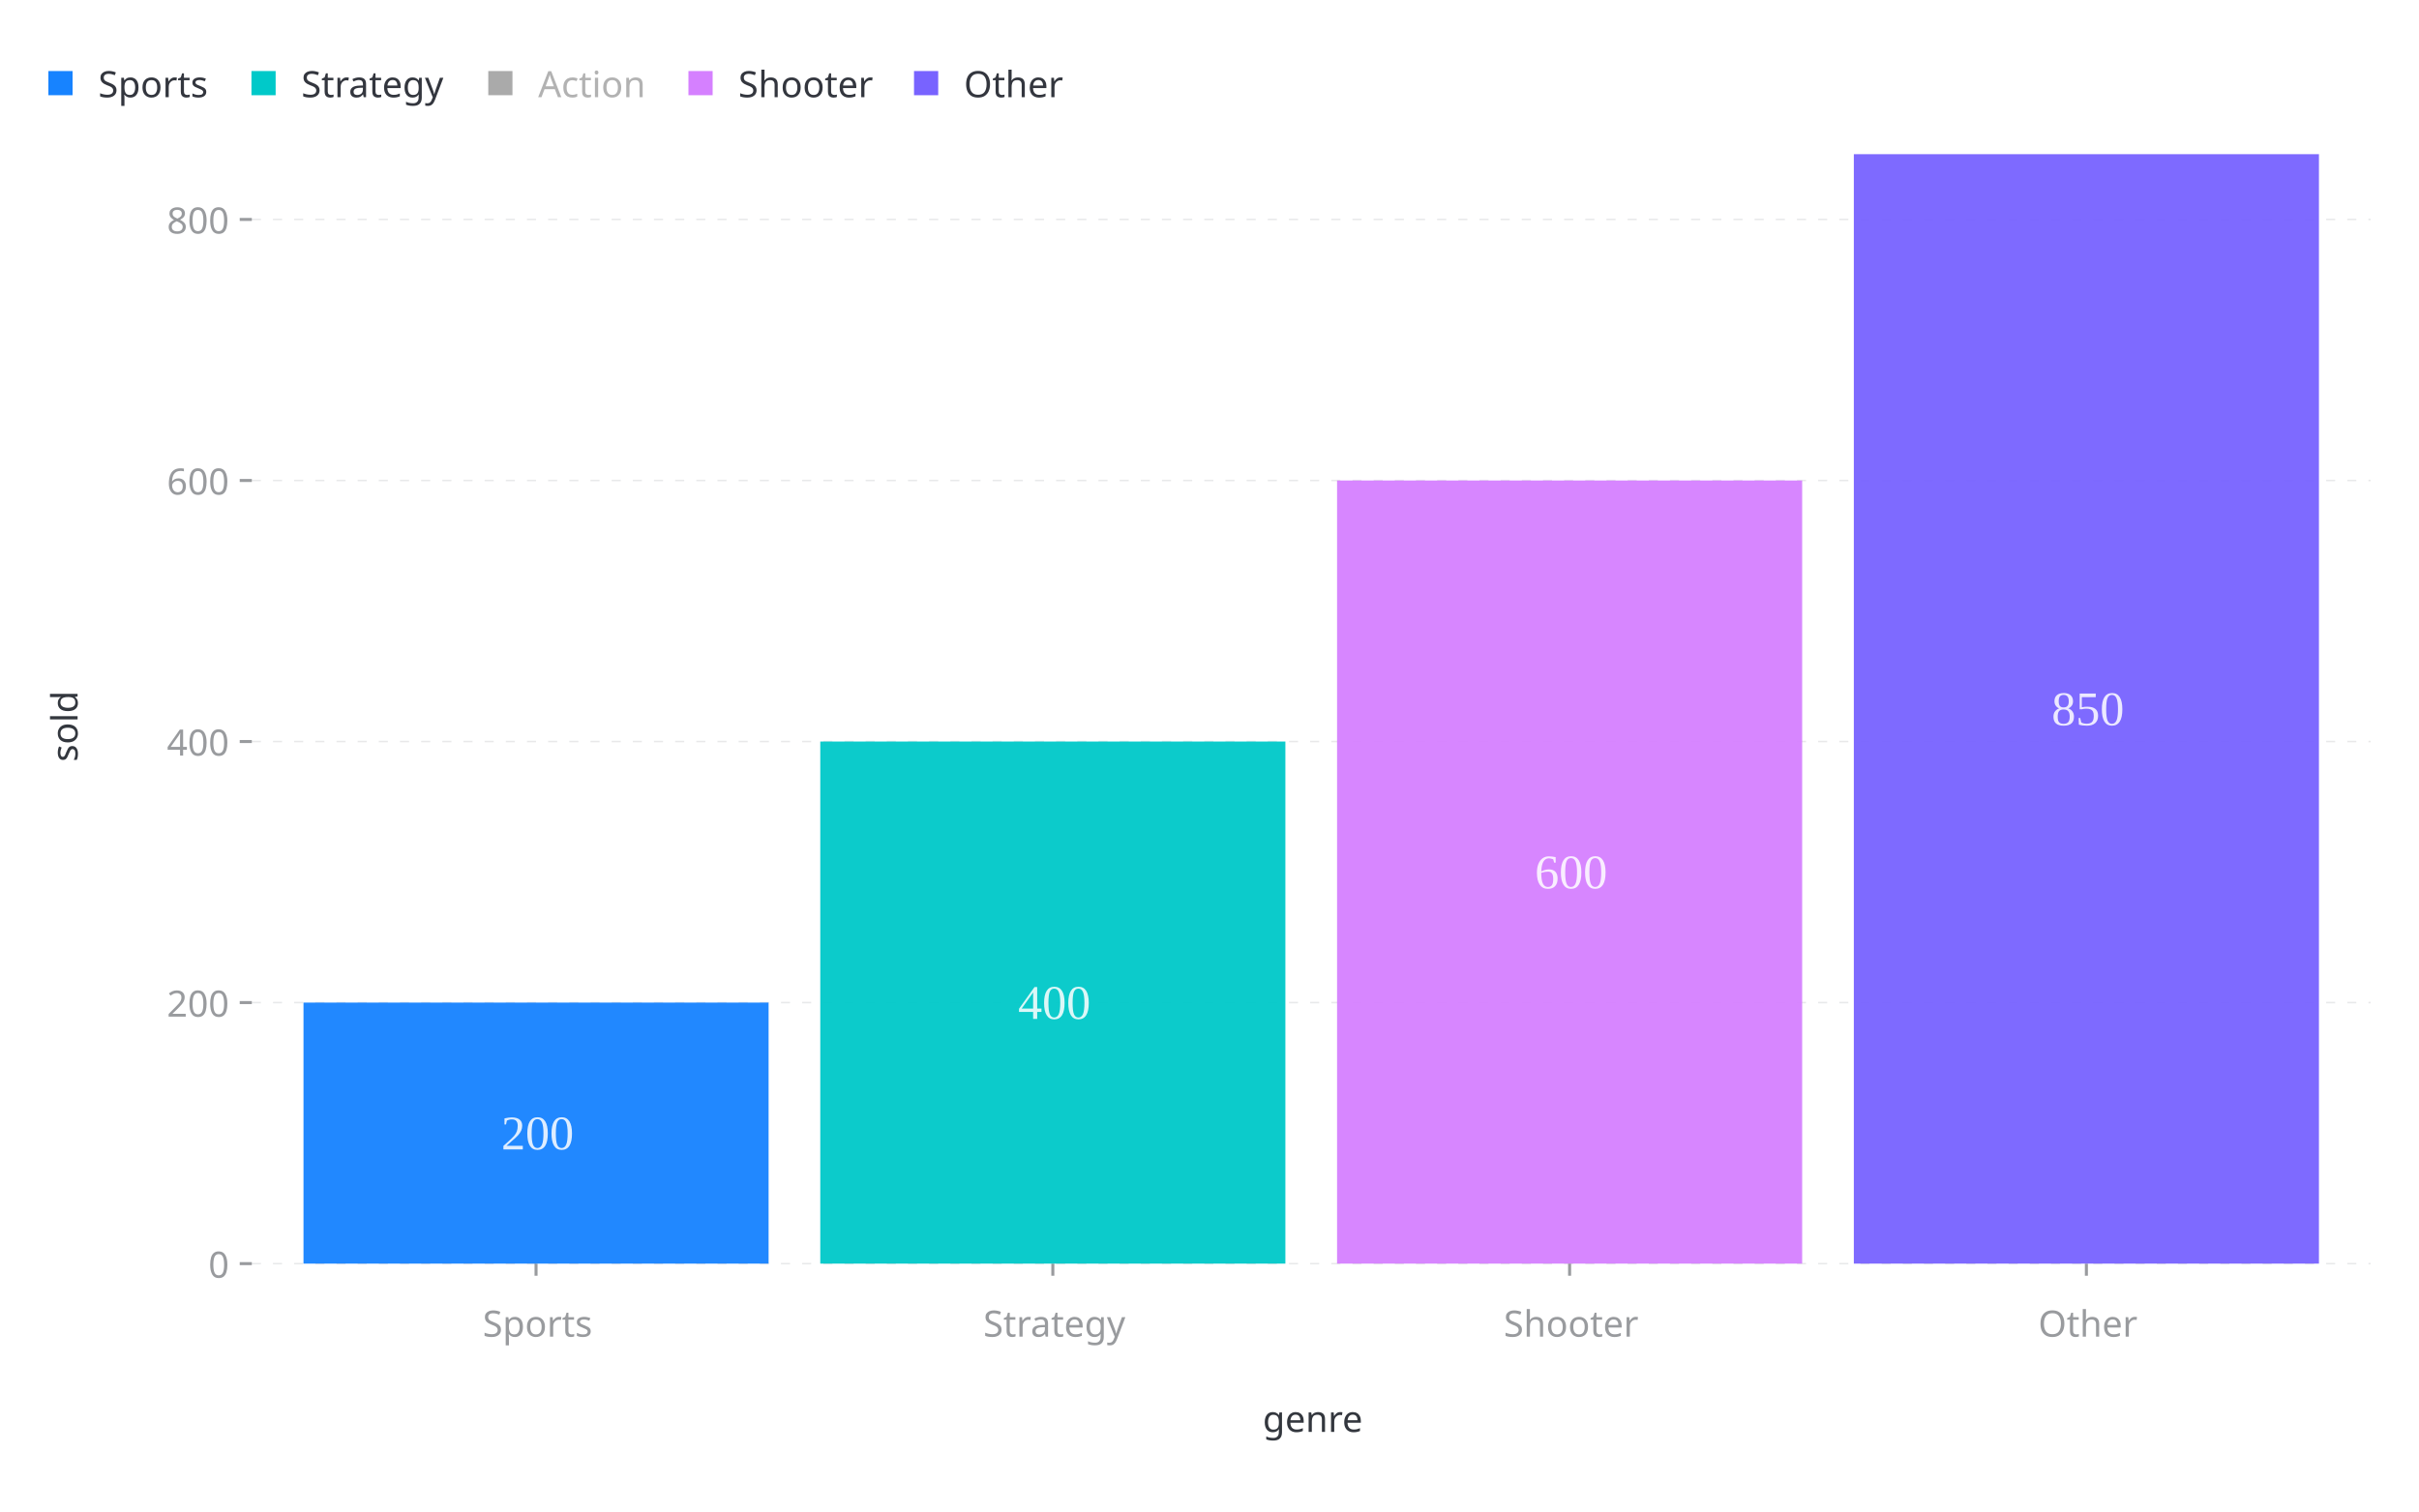
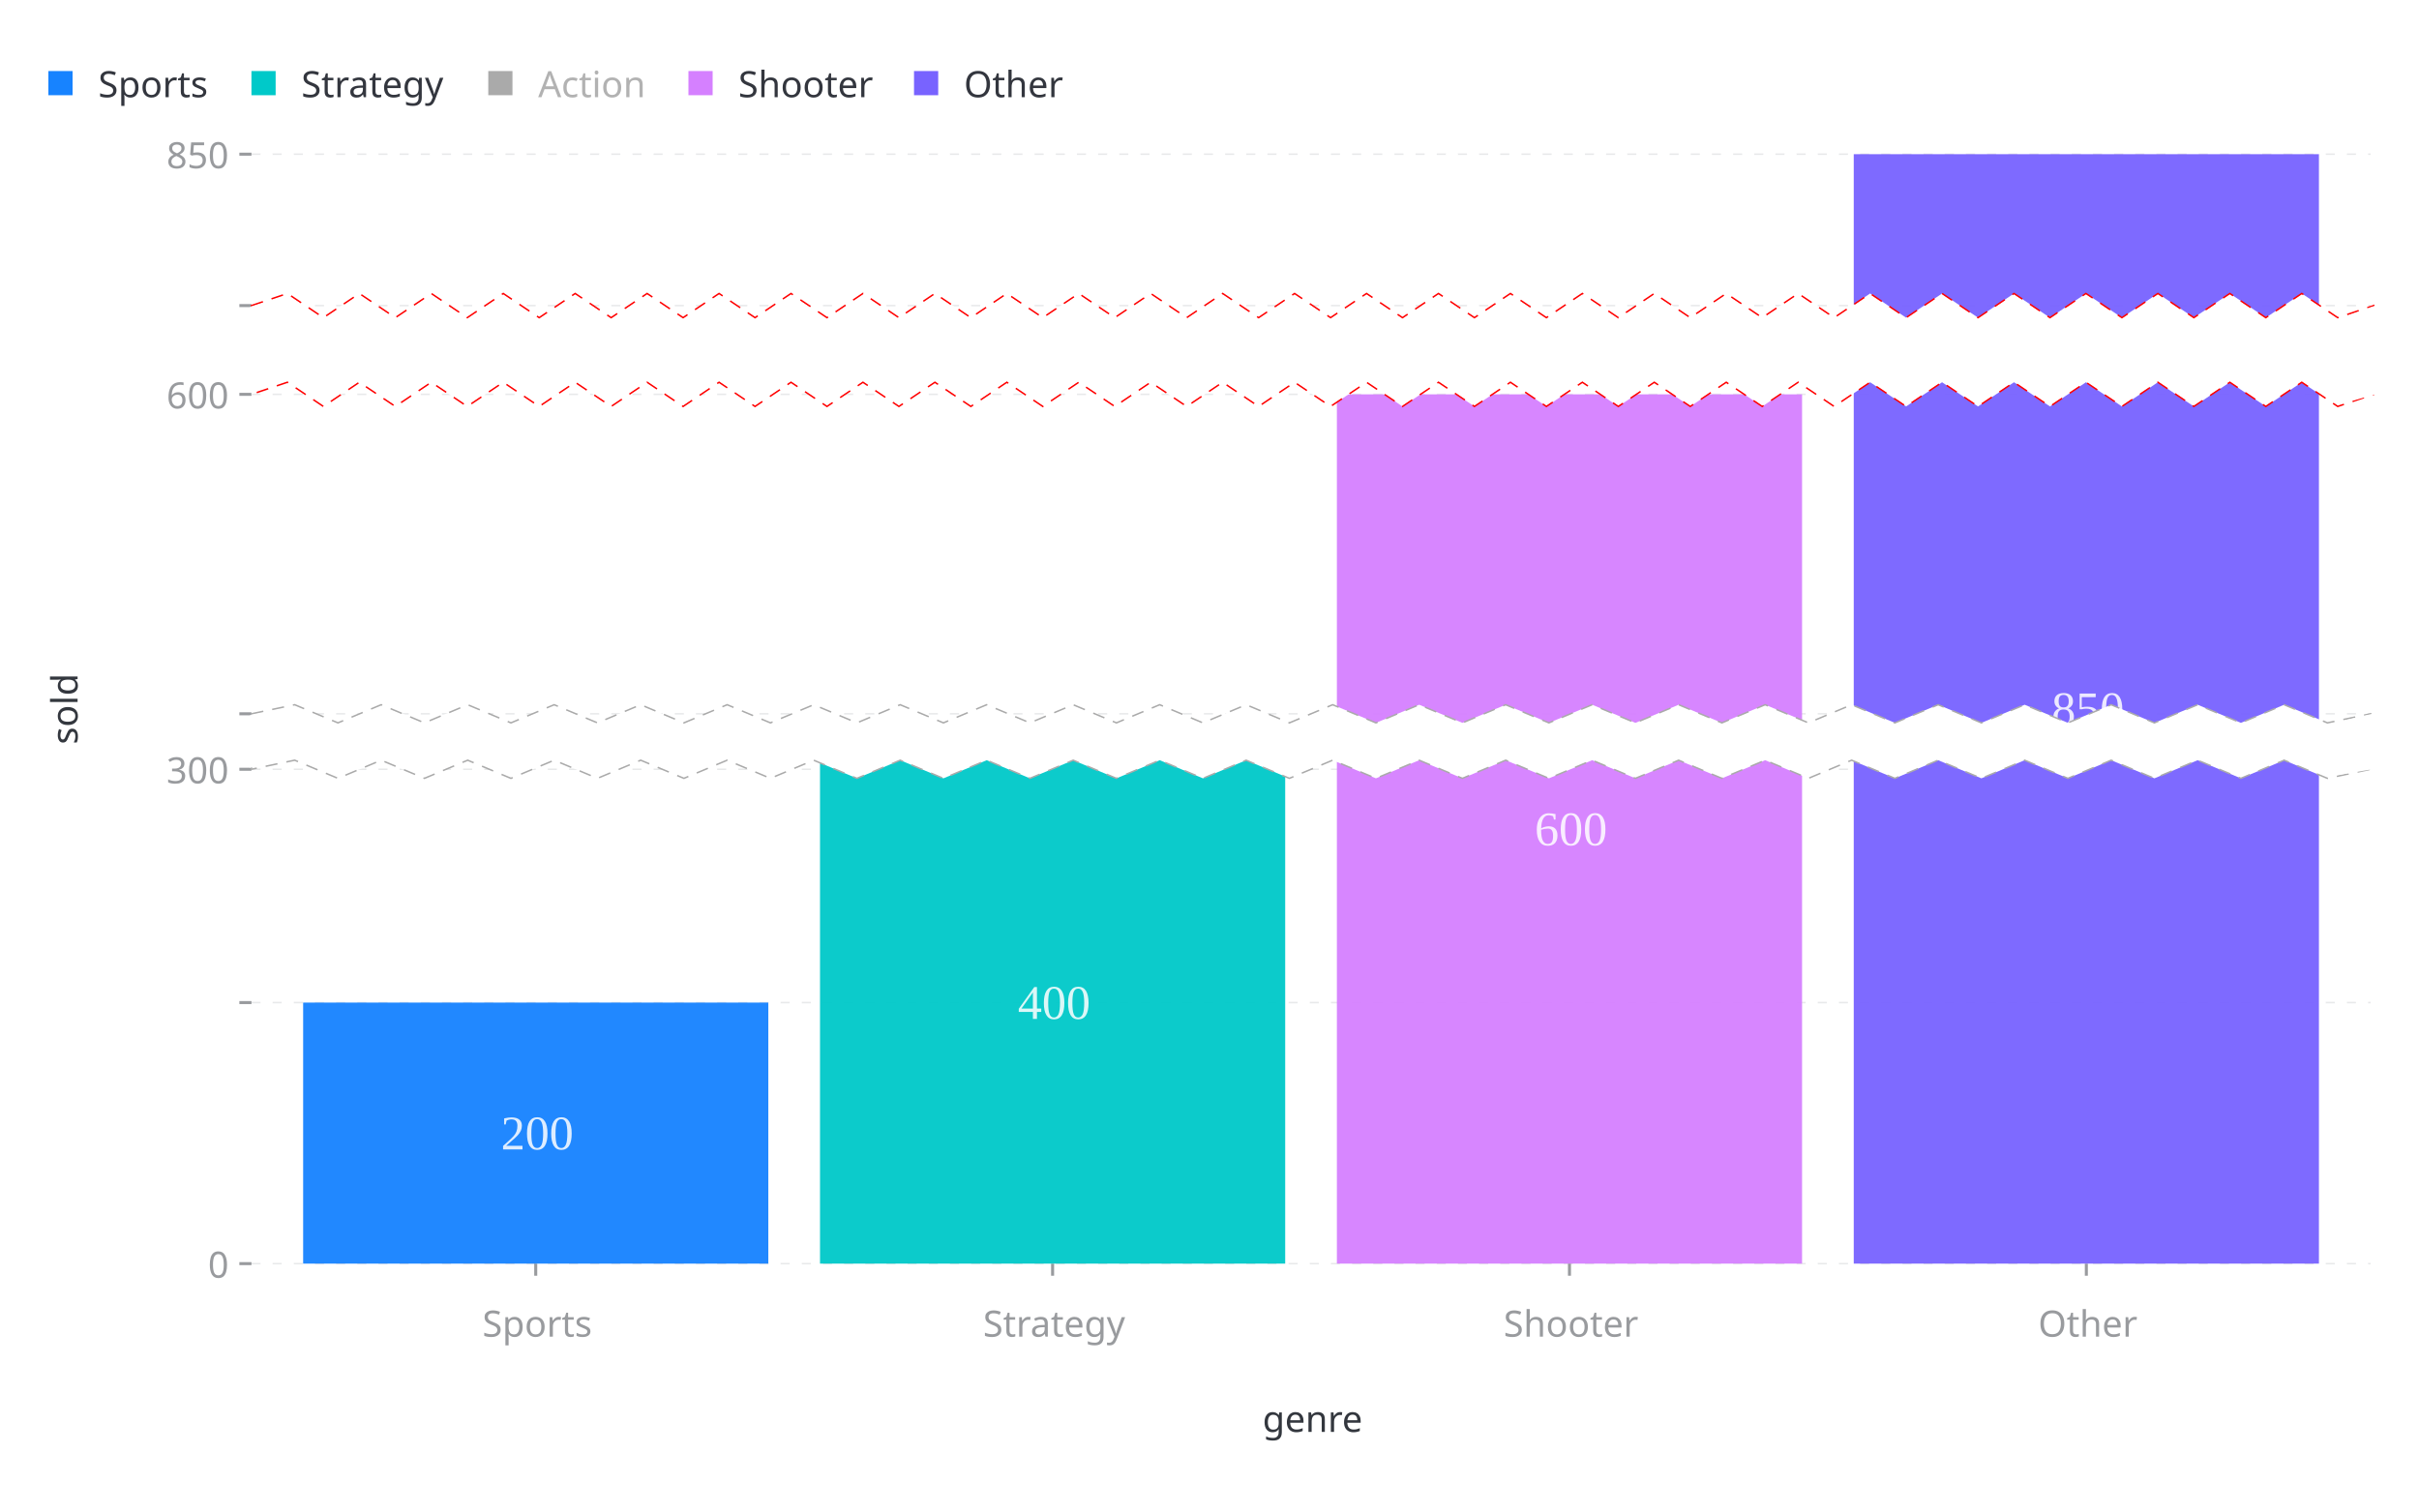
<svg xmlns="http://www.w3.org/2000/svg" width="800" height="500" color-interpolation-filters="sRGB" style="background: transparent;">
  <defs>
    <clipPath id="b" transform="matrix(1 0 0 1 -16 -16)">
      <use href="#a" transform="matrix(1 0 0 1 16 16)" />
    </clipPath>
  </defs>
  <g>
    <g fill="none">
      <g fill="none" class="view">
        <g>
          <path width="800" height="500" x="0" y="0" fill="rgba(0,0,0,0)" d="m0 0 800 0 0 500-800 0z" class="area" />
        </g>
        <g>
          <path width="768" height="468" x="16" y="16" fill="rgba(0,0,0,0)" d="m16 16 768 0 0 468-768 0z" class="area" />
        </g>
        <g>
-           <path width="700.72" height="367" x="83.28" y="51" fill="rgba(0,0,0,0)" d="m83.28 51 700.72 0 0 367-700.72 0z" class="area" />
+           <path width="700.84" height="367" x="83.16" y="51" fill="rgba(0,0,0,0)" d="m83.16 51 700.84 0 0 367-700.84 0z" class="area" />
        </g>
        <g>
-           <path width="700.72" height="367" x="83.28" y="51" fill="rgba(0,0,0,0)" d="m83.28 51 700.72 0 0 367-700.72 0z" class="area" />
+           <path width="700.84" height="367" x="83.16" y="51" fill="rgba(0,0,0,0)" d="m83.16 51 700.84 0 0 367-700.84 0z" class="area" />
        </g>
        <g fill="none" class="component">
          <g fill="none" transform="matrix(1 0 0 1 16 16)">
            <g fill="none" class="legend-category">
              <g fill="none" class="legend-title-group">
                <g fill="none" class="legend-title" />
              </g>
              <g fill="none" class="legend-items-group">
                <g fill="none" class="legend-items">
                  <g fill="none" class="items-navigator">
                    <g fill="none" class="navigator-content-group" clip-path="url(#b)">
                      <g fill="none" class="navigator-play-window">
                        <g fill="none" class="items-item-page">
                          <g fill="none" class="items-item">
                            <g fill="none" class="legend-category-item-background-group">
                              <g>
                                <path width="55.16" height="23" fill="rgba(0,0,0,0)" d="m0 0 55.16 0 0 23-55.16 0z" class="legend-category-item-background" visibility="visible" />
                              </g>
                            </g>
                            <g fill="none" class="legend-category-item-marker-group" transform="matrix(.5 0 0 .5 4 11.5)">
                              <g>
                                <path fill="rgba(23,131,255,1)" stroke-width="0" d="m-8-8 16 0 0 16-16 0Z" class="legend-category-item-marker" visibility="visible" />
                              </g>
                            </g>
                            <g fill="none" class="legend-category-item-label-group" transform="matrix(1 0 0 1 16 11.5)">
                              <g>
                                <text fill="rgba(29,33,41,1)" fill-opacity=".9" stroke-width="1" class="legend-category-item-label" dominant-baseline="central" dx=".5" dy="0" font-family="sans-serif" font-size="12" font-style="normal" font-variant="normal" font-weight="normal" paint-order="stroke" style="transform:translate(0px, 0px);" text-anchor="left" visibility="visible">Sports</text>
                              </g>
                            </g>
                            <g fill="none" class="legend-category-item-value-group" />
                          </g>
                          <g fill="none" class="items-item" transform="matrix(1 0 0 1 67.16 0)">
                            <g fill="none" class="legend-category-item-background-group">
                              <g>
                                <path width="66.32" height="23" fill="rgba(0,0,0,0)" d="m0 0 66.32 0 0 23-66.32 0z" class="legend-category-item-background" visibility="visible" />
                              </g>
                            </g>
                            <g fill="none" class="legend-category-item-marker-group" transform="matrix(.5 0 0 .5 4 11.5)">
                              <g>
                                <path fill="rgba(0,201,201,1)" stroke-width="0" d="m-8-8 16 0 0 16-16 0Z" class="legend-category-item-marker" visibility="visible" />
                              </g>
                            </g>
                            <g fill="none" class="legend-category-item-label-group" transform="matrix(1 0 0 1 16 11.5)">
                              <g>
                                <text fill="rgba(29,33,41,1)" fill-opacity=".9" stroke-width="1" class="legend-category-item-label" dominant-baseline="central" dx=".5" dy="0" font-family="sans-serif" font-size="12" font-style="normal" font-variant="normal" font-weight="normal" paint-order="stroke" style="transform:translate(0px, 0px);" text-anchor="left" visibility="visible">Strategy</text>
                              </g>
                            </g>
                            <g fill="none" class="legend-category-item-value-group" />
                          </g>
                          <g fill="none" class="items-item" transform="matrix(1 0 0 1 145.48 0)">
                            <g fill="none" class="legend-category-item-background-group">
                              <g>
                                <path width="54.2" height="23" fill="rgba(0,0,0,0)" d="m0 0 54.2 0 0 23-54.2 0z" class="legend-category-item-background" visibility="visible" />
                              </g>
                            </g>
                            <g fill="none" class="legend-category-item-marker-group" transform="matrix(.5 0 0 .5 4 11.5)">
                              <g>
                                <path fill="rgba(170,170,170,1)" stroke="rgba(170,170,170,1)" stroke-width="0" d="m-8-8 16 0 0 16-16 0Z" class="legend-category-item-marker" visibility="visible" />
                              </g>
                            </g>
                            <g fill="none" class="legend-category-item-label-group" transform="matrix(1 0 0 1 16 11.5)">
                              <g>
                                <text fill="rgba(170,170,170,1)" fill-opacity=".9" stroke-width="1" class="legend-category-item-label" dominant-baseline="central" dx=".5" dy="0" font-family="sans-serif" font-size="12" font-style="normal" font-variant="normal" font-weight="normal" paint-order="stroke" style="transform:translate(0px, 0px);" text-anchor="left" visibility="visible">Action</text>
                              </g>
                            </g>
                            <g fill="none" class="legend-category-item-value-group" />
                          </g>
                          <g fill="none" class="items-item" transform="matrix(1 0 0 1 211.68 0)">
                            <g fill="none" class="legend-category-item-background-group">
                              <g>
                                <path width="62.6" height="23" fill="rgba(0,0,0,0)" d="m0 0 62.6 0 0 23-62.6 0z" class="legend-category-item-background" visibility="visible" />
                              </g>
                            </g>
                            <g fill="none" class="legend-category-item-marker-group" transform="matrix(.5 0 0 .5 4 11.5)">
                              <g>
                                <path fill="rgba(213,128,255,1)" stroke-width="0" d="m-8-8 16 0 0 16-16 0Z" class="legend-category-item-marker" visibility="visible" />
                              </g>
                            </g>
                            <g fill="none" class="legend-category-item-label-group" transform="matrix(1 0 0 1 16 11.5)">
                              <g>
                                <text fill="rgba(29,33,41,1)" fill-opacity=".9" stroke-width="1" class="legend-category-item-label" dominant-baseline="central" dx=".5" dy="0" font-family="sans-serif" font-size="12" font-style="normal" font-variant="normal" font-weight="normal" paint-order="stroke" style="transform:translate(0px, 0px);" text-anchor="left" visibility="visible">Shooter</text>
                              </g>
                            </g>
                            <g fill="none" class="legend-category-item-value-group" />
                          </g>
                          <g fill="none" class="items-item" transform="matrix(1 0 0 1 286.28 0)">
                            <g fill="none" class="legend-category-item-background-group">
                              <g>
                                <path width="49.76" height="23" fill="rgba(0,0,0,0)" d="m0 0 49.76 0 0 23-49.76 0z" class="legend-category-item-background" visibility="visible" />
                              </g>
                            </g>
                            <g fill="none" class="legend-category-item-marker-group" transform="matrix(.5 0 0 .5 4 11.5)">
                              <g>
                                <path fill="rgba(120,99,255,1)" stroke-width="0" d="m-8-8 16 0 0 16-16 0Z" class="legend-category-item-marker" visibility="visible" />
                              </g>
                            </g>
                            <g fill="none" class="legend-category-item-label-group" transform="matrix(1 0 0 1 16 11.5)">
                              <g>
                                <text fill="rgba(29,33,41,1)" fill-opacity=".9" stroke-width="1" class="legend-category-item-label" dominant-baseline="central" dx=".5" dy="0" font-family="sans-serif" font-size="12" font-style="normal" font-variant="normal" font-weight="normal" paint-order="stroke" style="transform:translate(0px, 0px);" text-anchor="left" visibility="visible">Other</text>
                              </g>
                            </g>
                            <g fill="none" class="legend-category-item-value-group" />
                          </g>
                        </g>
                      </g>
                    </g>
                    <g fill="none" class="navigator-controller" />
                    <g>
                      <path id="a" width="336.04" height="23" fill="none" d="m0 0 336.04 0 0 23-336.04 0z" class="navigator-clip-path" />
                    </g>
                  </g>
                </g>
              </g>
            </g>
          </g>
        </g>
        <g fill="none" class="component">
          <g fill="none" class="axis">
            <g fill="none" class="axis-grid-group" />
            <g fill="none" class="axis-main-group">
              <g fill="none" class="axis-line-group">
                <g>
-                   <line x1="83.28" x2="784" y1="418" y2="418" fill="none" stroke="rgba(29,33,41,1)" stroke-opacity=".45" stroke-width=".5" class="axis-line axis-line" opacity="0" />
+                   <line x1="83.16" x2="784" y1="418" y2="418" fill="none" stroke="rgba(29,33,41,1)" stroke-opacity=".45" stroke-width=".5" class="axis-line axis-line" opacity="0" />
                </g>
              </g>
              <g fill="none" class="axis-tick-group">
-                 <g fill="none" class="axis-tick" transform="matrix(1 0 0 1 177.279 418)">
+                 <g fill="none" class="axis-tick" transform="matrix(1 0 0 1 177.1751 418)">
                  <g>
                    <line x1="0" x2="0" y1="0" y2="4" fill="none" stroke="rgba(29,33,41,1)" stroke-width="1" class="axis-tick-item" opacity=".45" />
                  </g>
                </g>
-                 <g fill="none" class="axis-tick" transform="matrix(1 0 0 1 348.1863 418)">
+                 <g fill="none" class="axis-tick" transform="matrix(1 0 0 1 348.1117 418)">
                  <g>
                    <line x1="0" x2="0" y1="0" y2="4" fill="none" stroke="rgba(29,33,41,1)" stroke-width="1" class="axis-tick-item" opacity=".45" />
                  </g>
                </g>
-                 <g fill="none" class="axis-tick" transform="matrix(1 0 0 1 519.0937 418)">
+                 <g fill="none" class="axis-tick" transform="matrix(1 0 0 1 519.0483 418)">
                  <g>
                    <line x1="0" x2="0" y1="0" y2="4" fill="none" stroke="rgba(29,33,41,1)" stroke-width="1" class="axis-tick-item" opacity=".45" />
                  </g>
                </g>
-                 <g fill="none" class="axis-tick" transform="matrix(1 0 0 1 690.001 418)">
+                 <g fill="none" class="axis-tick" transform="matrix(1 0 0 1 689.9849 418)">
                  <g>
                    <line x1="0" x2="0" y1="0" y2="4" fill="none" stroke="rgba(29,33,41,1)" stroke-width="1" class="axis-tick-item" opacity=".45" />
                  </g>
                </g>
              </g>
              <g fill="none" class="axis-label-group">
-                 <g fill="none" class="axis-label" transform="matrix(1 0 0 1 177.279 426)">
+                 <g fill="none" class="axis-label" transform="matrix(1 0 0 1 177.1751 426)">
                  <g>
                    <text fill="rgba(29,33,41,1)" stroke-width="1" class="axis-label-item" dominant-baseline="central" dx=".5" dy="11.5" font-family="sans-serif" font-size="12" font-style="normal" font-variant="normal" font-weight="normal" opacity=".45" paint-order="stroke" style="transform:translate(0px, 0px);" text-anchor="middle" visibility="visible">Sports</text>
                  </g>
                </g>
-                 <g fill="none" class="axis-label" transform="matrix(1 0 0 1 348.1863 426)">
+                 <g fill="none" class="axis-label" transform="matrix(1 0 0 1 348.1117 426)">
                  <g>
                    <text fill="rgba(29,33,41,1)" stroke-width="1" class="axis-label-item" dominant-baseline="central" dx=".5" dy="11.5" font-family="sans-serif" font-size="12" font-style="normal" font-variant="normal" font-weight="normal" opacity=".45" paint-order="stroke" style="transform:translate(0px, 0px);" text-anchor="middle" visibility="visible">Strategy</text>
                  </g>
                </g>
-                 <g fill="none" class="axis-label" transform="matrix(1 0 0 1 519.0937 426)">
+                 <g fill="none" class="axis-label" transform="matrix(1 0 0 1 519.0483 426)">
                  <g>
                    <text fill="rgba(29,33,41,1)" stroke-width="1" class="axis-label-item" dominant-baseline="central" dx=".5" dy="11.5" font-family="sans-serif" font-size="12" font-style="normal" font-variant="normal" font-weight="normal" opacity=".45" paint-order="stroke" style="transform:translate(0px, 0px);" text-anchor="middle" visibility="visible">Shooter</text>
                  </g>
                </g>
-                 <g fill="none" class="axis-label" transform="matrix(1 0 0 1 690.001 426)">
+                 <g fill="none" class="axis-label" transform="matrix(1 0 0 1 689.9849 426)">
                  <g>
                    <text fill="rgba(29,33,41,1)" stroke-width="1" class="axis-label-item" dominant-baseline="central" dx=".5" dy="11.5" font-family="sans-serif" font-size="12" font-style="normal" font-variant="normal" font-weight="normal" opacity=".45" paint-order="stroke" style="transform:translate(0px, 0px);" text-anchor="middle" visibility="visible">Other</text>
                  </g>
                </g>
              </g>
            </g>
-             <g fill="none" class="axis-title-group" transform="matrix(1 0 0 1 433.64 472.5)">
+             <g fill="none" class="axis-title-group" transform="matrix(1 0 0 1 433.58 472.5)">
              <g transform="matrix(1 0 0 1 0 8)">
                <text fill="rgba(29,33,41,1)" stroke-width="1" class="axis-title" dominant-baseline="central" dx=".5" dy="-11.5" font-family="sans-serif" font-size="12" font-style="normal" font-variant="normal" font-weight="normal" opacity=".9" paint-order="stroke" style="transform:translate(0px, 0px);" text-anchor="middle">genre</text>
              </g>
            </g>
          </g>
        </g>
        <g fill="none" class="component">
          <g fill="none" class="axis">
            <g fill="none" class="axis-grid-group">
              <g fill="none" class="axis-grid">
                <g fill="none" class="grid-line-group">
                  <g>
-                     <path fill="none" stroke="rgba(29,33,41,1)" stroke-dasharray="3,4" stroke-opacity=".1" stroke-width=".5" d="m83.28 418 700.72 0" class="grid-line" />
-                   </g>
-                   <g>
-                     <path fill="none" stroke="rgba(29,33,41,1)" stroke-dasharray="3,4" stroke-opacity=".1" stroke-width=".5" d="m83.28 331.647 700.72 0" class="grid-line" />
-                   </g>
-                   <g>
-                     <path fill="none" stroke="rgba(29,33,41,1)" stroke-dasharray="3,4" stroke-opacity=".1" stroke-width=".5" d="m83.28 245.294 700.72 0" class="grid-line" />
-                   </g>
-                   <g>
-                     <path fill="none" stroke="rgba(29,33,41,1)" stroke-dasharray="3,4" stroke-opacity=".1" stroke-width=".5" d="m83.28 158.941 700.72 0" class="grid-line" />
-                   </g>
-                   <g>
-                     <path fill="none" stroke="rgba(29,33,41,1)" stroke-dasharray="3,4" stroke-opacity=".1" stroke-width=".5" d="m83.28 72.588 700.72 0" class="grid-line" />
+                     <path fill="none" stroke="rgba(29,33,41,1)" stroke-dasharray="3,4" stroke-opacity=".1" stroke-width=".5" d="m83.16 418 700.84 0" class="grid-line" />
+                   </g>
+                   <g>
+                     <path fill="none" stroke="rgba(29,33,41,1)" stroke-dasharray="3,4" stroke-opacity=".1" stroke-width=".5" d="m83.16 331.647 700.84 0" class="grid-line" />
+                   </g>
+                   <g>
+                     <path fill="none" stroke="rgba(29,33,41,1)" stroke-dasharray="3,4" stroke-opacity=".1" stroke-width=".5" d="m83.16 254.469 700.84 0" class="grid-line" />
+                   </g>
+                   <g>
+                     <path fill="none" stroke="rgba(29,33,41,1)" stroke-dasharray="3,4" stroke-opacity=".1" stroke-width=".5" d="m83.16 236.119 700.84 0" class="grid-line" />
+                   </g>
+                   <g>
+                     <path fill="none" stroke="rgba(29,33,41,1)" stroke-dasharray="3,4" stroke-opacity=".1" stroke-width=".5" d="m83.16 130.445 700.84 0" class="grid-line" />
+                   </g>
+                   <g>
+                     <path fill="none" stroke="rgba(29,33,41,1)" stroke-dasharray="3,4" stroke-opacity=".1" stroke-width=".5" d="m83.16 101.085 700.84 0" class="grid-line" />
+                   </g>
+                   <g>
+                     <path fill="none" stroke="rgba(29,33,41,1)" stroke-dasharray="3,4" stroke-opacity=".1" stroke-width=".5" d="m83.16 51 700.84 0" class="grid-line" />
                  </g>
                </g>
                <g fill="none" class="grid-region-group" />
              </g>
            </g>
            <g fill="none" class="axis-main-group">
              <g fill="none" class="axis-line-group">
                <g>
-                   <line x1="83.28" x2="83.28" y1="418" y2="51" fill="none" stroke="rgba(29,33,41,1)" stroke-opacity=".45" stroke-width=".5" class="axis-line axis-line" opacity="0" />
+                   <line x1="83.16" x2="83.16" y1="418" y2="51" fill="none" stroke="rgba(29,33,41,1)" stroke-opacity=".45" stroke-width=".5" class="axis-line axis-line" opacity="0" />
                </g>
              </g>
              <g fill="none" class="axis-tick-group">
-                 <g fill="none" class="axis-tick" transform="matrix(1 0 0 1 83.28 418)">
-                   <g>
-                     <line x1="0" x2="-4" y1="0" y2="0" fill="none" stroke="rgba(29,33,41,1)" stroke-width="1" class="axis-tick-item" opacity=".45" />
-                   </g>
-                 </g>
-                 <g fill="none" class="axis-tick" transform="matrix(1 0 0 1 83.28 331.647)">
-                   <g>
-                     <line x1="0" x2="-4" y1="0" y2="0" fill="none" stroke="rgba(29,33,41,1)" stroke-width="1" class="axis-tick-item" opacity=".45" />
-                   </g>
-                 </g>
-                 <g fill="none" class="axis-tick" transform="matrix(1 0 0 1 83.28 245.2941)">
-                   <g>
-                     <line x1="0" x2="-4" y1="0" y2="0" fill="none" stroke="rgba(29,33,41,1)" stroke-width="1" class="axis-tick-item" opacity=".45" />
-                   </g>
-                 </g>
-                 <g fill="none" class="axis-tick" transform="matrix(1 0 0 1 83.28 158.9412)">
-                   <g>
-                     <line x1="0" x2="-4" y1="0" y2="0" fill="none" stroke="rgba(29,33,41,1)" stroke-width="1" class="axis-tick-item" opacity=".45" />
-                   </g>
-                 </g>
-                 <g fill="none" class="axis-tick" transform="matrix(1 0 0 1 83.28 72.5882)">
+                 <g fill="none" class="axis-tick" transform="matrix(1 0 0 1 83.16 418)">
+                   <g>
+                     <line x1="0" x2="-4" y1="0" y2="0" fill="none" stroke="rgba(29,33,41,1)" stroke-width="1" class="axis-tick-item" opacity=".45" />
+                   </g>
+                 </g>
+                 <g fill="none" class="axis-tick" transform="matrix(1 0 0 1 83.16 331.647)">
+                   <g>
+                     <line x1="0" x2="-4" y1="0" y2="0" fill="none" stroke="rgba(29,33,41,1)" stroke-width="1" class="axis-tick-item" opacity=".45" />
+                   </g>
+                 </g>
+                 <g fill="none" class="axis-tick" transform="matrix(1 0 0 1 83.16 254.4691)">
+                   <g>
+                     <line x1="0" x2="-4" y1="0" y2="0" fill="none" stroke="rgba(29,33,41,1)" stroke-width="1" class="axis-tick-item" opacity=".45" />
+                   </g>
+                 </g>
+                 <g fill="none" class="axis-tick" transform="matrix(1 0 0 1 83.16 236.1191)">
+                   <g>
+                     <line x1="0" x2="-4" y1="0" y2="0" fill="none" stroke="rgba(29,33,41,1)" stroke-width="1" class="axis-tick-item" opacity=".45" />
+                   </g>
+                 </g>
+                 <g fill="none" class="axis-tick" transform="matrix(1 0 0 1 83.16 130.4447)">
+                   <g>
+                     <line x1="0" x2="-4" y1="0" y2="0" fill="none" stroke="rgba(29,33,41,1)" stroke-width="1" class="axis-tick-item" opacity=".45" />
+                   </g>
+                 </g>
+                 <g fill="none" class="axis-tick" transform="matrix(1 0 0 1 83.16 101.0847)">
+                   <g>
+                     <line x1="0" x2="-4" y1="0" y2="0" fill="none" stroke="rgba(29,33,41,1)" stroke-width="1" class="axis-tick-item" opacity=".45" />
+                   </g>
+                 </g>
+                 <g fill="none" class="axis-tick" transform="matrix(1 0 0 1 83.16 51)">
                  <g>
                    <line x1="0" x2="-4" y1="0" y2="0" fill="none" stroke="rgba(29,33,41,1)" stroke-width="1" class="axis-tick-item" opacity=".45" />
                  </g>
                </g>
              </g>
              <g fill="none" class="axis-label-group">
-                 <g fill="none" class="axis-label" transform="matrix(1 0 0 1 75.28 418)">
+                 <g fill="none" class="axis-label" transform="matrix(1 0 0 1 75.16 418)">
                  <g>
                    <text fill="rgba(29,33,41,1)" stroke-width="1" class="axis-label-item" dominant-baseline="central" dx=".5" dy="0" font-family="sans-serif" font-size="12" font-style="normal" font-variant="normal" font-weight="normal" opacity=".45" paint-order="stroke" style="transform:translate(0px, 0px);" text-anchor="end" visibility="visible">0</text>
                  </g>
                </g>
-                 <g fill="none" class="axis-label" transform="matrix(1 0 0 1 75.28 331.647)">
-                   <g>
-                     <text fill="rgba(29,33,41,1)" stroke-width="1" class="axis-label-item" dominant-baseline="central" dx=".5" dy="0" font-family="sans-serif" font-size="12" font-style="normal" font-variant="normal" font-weight="normal" opacity=".45" paint-order="stroke" style="transform:translate(0px, 0px);" text-anchor="end" visibility="visible">200</text>
-                   </g>
-                 </g>
-                 <g fill="none" class="axis-label" transform="matrix(1 0 0 1 75.28 245.2941)">
-                   <g>
-                     <text fill="rgba(29,33,41,1)" stroke-width="1" class="axis-label-item" dominant-baseline="central" dx=".5" dy="0" font-family="sans-serif" font-size="12" font-style="normal" font-variant="normal" font-weight="normal" opacity=".45" paint-order="stroke" style="transform:translate(0px, 0px);" text-anchor="end" visibility="visible">400</text>
-                   </g>
-                 </g>
-                 <g fill="none" class="axis-label" transform="matrix(1 0 0 1 75.28 158.9412)">
+                 <g fill="none" class="axis-label" transform="matrix(1 0 0 1 75.16 331.647)">
+                   <g>
+                     <text fill="rgba(29,33,41,1)" stroke-width="1" class="axis-label-item" dominant-baseline="central" dx=".5" dy="0" font-family="sans-serif" font-size="12" font-style="normal" font-variant="normal" font-weight="normal" opacity=".45" paint-order="stroke" style="transform:translate(0px, 0px);" text-anchor="end" visibility="hidden">200</text>
+                   </g>
+                 </g>
+                 <g fill="none" class="axis-label" transform="matrix(1 0 0 1 75.16 254.4691)">
+                   <g>
+                     <text fill="rgba(29,33,41,1)" stroke-width="1" class="axis-label-item" dominant-baseline="central" dx=".5" dy="0" font-family="sans-serif" font-size="12" font-style="normal" font-variant="normal" font-weight="normal" opacity=".45" paint-order="stroke" style="transform:translate(0px, 0px);" text-anchor="end" visibility="visible">300</text>
+                   </g>
+                 </g>
+                 <g fill="none" class="axis-label" transform="matrix(1 0 0 1 75.16 236.1191)">
+                   <g>
+                     <text fill="rgba(29,33,41,1)" stroke-width="1" class="axis-label-item" dominant-baseline="central" dx=".5" dy="0" font-family="sans-serif" font-size="12" font-style="normal" font-variant="normal" font-weight="normal" opacity=".45" paint-order="stroke" style="transform:translate(0px, 0px);" text-anchor="end" visibility="hidden">500</text>
+                   </g>
+                 </g>
+                 <g fill="none" class="axis-label" transform="matrix(1 0 0 1 75.16 130.4447)">
                  <g>
                    <text fill="rgba(29,33,41,1)" stroke-width="1" class="axis-label-item" dominant-baseline="central" dx=".5" dy="0" font-family="sans-serif" font-size="12" font-style="normal" font-variant="normal" font-weight="normal" opacity=".45" paint-order="stroke" style="transform:translate(0px, 0px);" text-anchor="end" visibility="visible">600</text>
                  </g>
                </g>
-                 <g fill="none" class="axis-label" transform="matrix(1 0 0 1 75.28 72.5882)">
-                   <g>
-                     <text fill="rgba(29,33,41,1)" stroke-width="1" class="axis-label-item" dominant-baseline="central" dx=".5" dy="0" font-family="sans-serif" font-size="12" font-style="normal" font-variant="normal" font-weight="normal" opacity=".45" paint-order="stroke" style="transform:translate(0px, 0px);" text-anchor="end" visibility="visible">800</text>
-                   </g>
-                 </g>
-               </g>
-             </g>
-             <g fill="none" class="axis-title-group" transform="matrix(1 0 0 1 28.5 240.25)">
+                 <g fill="none" class="axis-label" transform="matrix(1 0 0 1 75.16 101.0847)">
+                   <g>
+                     <text fill="rgba(29,33,41,1)" stroke-width="1" class="axis-label-item" dominant-baseline="central" dx=".5" dy="0" font-family="sans-serif" font-size="12" font-style="normal" font-variant="normal" font-weight="normal" opacity=".45" paint-order="stroke" style="transform:translate(0px, 0px);" text-anchor="end" visibility="hidden">800</text>
+                   </g>
+                 </g>
+                 <g fill="none" class="axis-label" transform="matrix(1 0 0 1 75.16 51)">
+                   <g>
+                     <text fill="rgba(29,33,41,1)" stroke-width="1" class="axis-label-item" dominant-baseline="central" dx=".5" dy="0" font-family="sans-serif" font-size="12" font-style="normal" font-variant="normal" font-weight="normal" opacity=".45" paint-order="stroke" style="transform:translate(0px, 0px);" text-anchor="end" visibility="visible">850</text>
+                   </g>
+                 </g>
+               </g>
+             </g>
+             <g fill="none" class="axis-title-group" transform="matrix(1 0 0 1 28.5 234.5)">
              <g transform="matrix(0 -1 1 0 -7.5 .5)">
                <text fill="rgba(29,33,41,1)" stroke-width="1" class="axis-title" dominant-baseline="central" dx=".5" dy="0" font-family="sans-serif" font-size="12" font-style="normal" font-variant="normal" font-weight="normal" opacity=".9" paint-order="stroke" style="transform:translate(0px, 0px);" text-anchor="middle">sold</text>
              </g>
            </g>
          </g>
        </g>
-         <g transform="matrix(1 0 0 1 83.28 51)">
-           <path width="700.72" height="367" fill="rgba(0,0,0,0)" d="m0 0 700.72 0 0 367-700.72 0z" class="plot" />
+         <g transform="matrix(1 0 0 1 83.16 51)">
+           <path width="700.84" height="367" fill="rgba(0,0,0,0)" d="m0 0 700.84 0 0 367-700.84 0z" class="plot" />
          <g fill="none" class="main-layer">
            <g>
-               <path width="153.817" height="86.353" x="17.091" y="280.647" fill="rgba(23,131,255,1)" fill-opacity=".95" stroke="rgba(23,131,255,1)" stroke-width="0" d="m17.091 280.647 153.817 0 0 86.353-153.817 0z" class="element" />
-             </g>
-             <g>
-               <path width="153.817" height="172.706" x="187.998" y="194.294" fill="rgba(0,201,201,1)" fill-opacity=".95" stroke="rgba(0,201,201,1)" stroke-width="0" d="m187.998 194.294 153.817 0 0 172.706-153.817 0z" class="element" />
-             </g>
-             <g>
-               <path width="153.817" height="259.059" x="358.905" y="107.941" fill="rgba(213,128,255,1)" fill-opacity=".95" stroke="rgba(213,128,255,1)" stroke-width="0" d="m358.905 107.941 153.817 0 0 259.059-153.817 0z" class="element" />
-             </g>
-             <g>
-               <path width="153.817" height="367" x="529.813" y="0" fill="rgba(120,99,255,1)" fill-opacity=".95" stroke="rgba(120,99,255,1)" stroke-width="0" d="m529.813 0 153.817 0 0 367-153.817 0z" class="element" />
+               <path width="153.843" height="86.353" x="17.094" y="280.647" fill="rgba(23,131,255,1)" fill-opacity=".95" stroke="rgba(23,131,255,1)" stroke-width="0" d="m17.094 280.647 153.843 0 0 86.353-153.843 0z" class="element" />
+             </g>
+             <g>
+               <path width="153.843" height="172.706" x="188.03" y="194.294" fill="rgba(0,201,201,1)" fill-opacity=".95" stroke="rgba(0,201,201,1)" stroke-width="0" d="m188.03 194.294 153.843 0 0 172.706-153.843 0z" class="element" />
+             </g>
+             <g>
+               <path width="153.843" height="287.555" x="358.967" y="79.445" fill="rgba(213,128,255,1)" fill-opacity=".95" stroke="rgba(213,128,255,1)" stroke-width="0" d="m358.967 79.445 153.843 0 0 287.555-153.843 0z" class="element" />
+             </g>
+             <g>
+               <path width="153.843" height="367" x="529.903" y="0" fill="rgba(120,99,255,1)" fill-opacity=".95" stroke="rgba(120,99,255,1)" stroke-width="0" d="m529.903 0 153.843 0 0 367-153.843 0z" class="element" />
            </g>
          </g>
          <g fill="none" class="label-layer">
-             <g fill="none" class="label" transform="matrix(1 0 0 1 93.999 323.8235)">
+             <g fill="none" class="label" transform="matrix(1 0 0 1 94.0151 323.8235)">
              <g>
                <path width="31.4" height="31" x="-15.2" y="-15.5" fill="none" d="m-15.2-15.5 31.4 0 0 31-31.4 0z" />
              </g>
              <g>
                <text fill="rgba(255,255,255,1)" fill-opacity=".85" dominant-baseline="central" dx=".5" dy="0" font-size="16" font-weight="normal" paint-order="stroke" style="transform:translate(0px, 0px);" text-anchor="middle">200</text>
              </g>
              <g>
                <path fill="none" d="m0 0 0 0" />
              </g>
            </g>
-             <g fill="none" class="label" transform="matrix(1 0 0 1 264.9063 280.647)">
+             <g fill="none" class="label" transform="matrix(1 0 0 1 264.9517 280.647)">
              <g>
                <path width="32.04" height="31" x="-15.52" y="-15.5" fill="none" d="m-15.52-15.5 32.04 0 0 31-32.04 0z" />
              </g>
              <g>
                <text fill="rgba(255,255,255,1)" fill-opacity=".85" dominant-baseline="central" dx=".5" dy="0" font-size="16" font-weight="normal" paint-order="stroke" style="transform:translate(0px, 0px);" text-anchor="middle">400</text>
              </g>
              <g>
                <path fill="none" d="m0 0 0 0" />
              </g>
            </g>
-             <g fill="none" class="label" transform="matrix(1 0 0 1 435.8137 237.4706)">
+             <g fill="none" class="label" transform="matrix(1 0 0 1 435.8883 223.2224)">
              <g>
                <path width="31.88" height="31" x="-15.44" y="-15.5" fill="none" d="m-15.44-15.5 31.88 0 0 31-31.88 0z" />
              </g>
              <g>
                <text fill="rgba(255,255,255,1)" fill-opacity=".85" dominant-baseline="central" dx=".5" dy="0" font-size="16" font-weight="normal" paint-order="stroke" style="transform:translate(0px, 0px);" text-anchor="middle">600</text>
              </g>
              <g>
                <path fill="none" d="m0 0 0 0" />
              </g>
            </g>
-             <g fill="none" class="label" transform="matrix(1 0 0 1 606.721 183.5)">
+             <g fill="none" class="label" transform="matrix(1 0 0 1 606.8249 183.5)">
              <g>
                <path width="31.72" height="31" x="-15.36" y="-15.5" fill="none" d="m-15.36-15.5 31.72 0 0 31-31.72 0z" />
              </g>
              <g>
                <text fill="rgba(255,255,255,1)" fill-opacity=".85" dominant-baseline="central" dx=".5" dy="0" font-size="16" font-weight="normal" paint-order="stroke" style="transform:translate(0px, 0px);" text-anchor="middle">850</text>
              </g>
              <g>
                <path fill="none" d="m0 0 0 0" />
              </g>
            </g>
          </g>
-           <g fill="none" class="axis-breaks" />
-           <g fill="none" class="axis-breaks" />
+           <g fill="none" class="axis-breaks">
+             <g>
+               <path fill="rgba(255,255,255,1)" stroke="rgba(170,170,170,1)" stroke-dasharray="4,3" stroke-width=".5" d="m0 185.119 14.303-3 14.303 6 14.303-6 14.303 6 14.303-6 14.303 6 14.303-6 14.303 6 14.303-6 14.303 6 14.303-6 14.303 6 14.303-6 14.303 6 14.303-6 14.303 6 14.303-6 14.303 6 14.303-6 14.303 6 14.303-6 14.303 6 14.303-6 14.303 6 14.303-6 14.303 6 14.303-6 14.303 6 14.303-6 14.303 6 14.303-6 14.303 6 14.303-6 14.303 6 14.303-6 14.303 6 14.303-6 14.303 6 14.303-6 14.303 6 14.303-6 14.303 6 14.303-6 14.303 6 14.303-6 14.303 6 14.303-6 14.303 6 14.303-3 0 18.35 0 0-14.303 3-14.303-6-14.303 6-14.303-6-14.303 6-14.303-6-14.303 6-14.303-6-14.303 6-14.303-6-14.303 6-14.303-6-14.303 6-14.303-6-14.303 6-14.303-6-14.303 6-14.303-6-14.303 6-14.303-6-14.303 6-14.303-6-14.303 6-14.303-6-14.303 6-14.303-6-14.303 6-14.303-6-14.303 6-14.303-6-14.303 6-14.303-6-14.303 6-14.303-6-14.303 6-14.303-6-14.303 6-14.303-6-14.303 6-14.303-6-14.303 6-14.303-6-14.303 6-14.303-6-14.303 6-14.303-6-14.303 6-14.303-6-14.303 3Z" />
+             </g>
+             <g>
+               <path fill="rgba(255,255,255,1)" stroke="rgba(170,170,170,1)" stroke-dasharray="4,3" stroke-width="0" d="m-.5 185.619 14.803-3 14.303 6 14.303-6 14.303 6 14.303-6 14.303 6 14.303-6 14.303 6 14.303-6 14.303 6 14.303-6 14.303 6 14.303-6 14.303 6 14.303-6 14.303 6 14.303-6 14.303 6 14.303-6 14.303 6 14.303-6 14.303 6 14.303-6 14.303 6 14.303-6 14.303 6 14.303-6 14.303 6 14.303-6 14.303 6 14.303-6 14.303 6 14.303-6 14.303 6 14.303-6 14.303 6 14.303-6 14.303 6 14.303-6 14.303 6 14.303-6 14.303 6 14.303-6 14.303 6 14.303-6 14.303 6 14.303-6 14.303 6 14.803-3.5 0 17.85 0 .5-14.803 2.5-14.303-6-14.303 6-14.303-6-14.303 6-14.303-6-14.303 6-14.303-6-14.303 6-14.303-6-14.303 6-14.303-6-14.303 6-14.303-6-14.303 6-14.303-6-14.303 6-14.303-6-14.303 6-14.303-6-14.303 6-14.303-6-14.303 6-14.303-6-14.303 6-14.303-6-14.303 6-14.303-6-14.303 6-14.303-6-14.303 6-14.303-6-14.303 6-14.303-6-14.303 6-14.303-6-14.303 6-14.303-6-14.303 6-14.303-6-14.303 6-14.303-6-14.303 6-14.303-6-14.303 6-14.303-6-14.303 6-14.303-6-14.803 3Z" />
+             </g>
+           </g>
+           <g fill="none" class="axis-breaks">
+             <g>
+               <path fill="rgba(255,255,255,1)" stroke="rgba(255,0,0,1)" stroke-dasharray="4,3" stroke-width=".5" d="m0 50.085 11.896-4 11.896 8 11.896-8 11.896 8 11.896-8 11.896 8 11.896-8 11.896 8 11.896-8 11.896 8 11.896-8 11.896 8 11.896-8 11.896 8 11.896-8 11.896 8 11.896-8 11.896 8 11.896-8 11.896 8 11.896-8 11.896 8 11.896-8 11.896 8 11.896-8 11.896 8 11.896-8 11.896 8 11.896-8 11.896 8 11.896-8 11.896 8 11.896-8 11.896 8 11.896-8 11.896 8 11.896-8 11.896 8 11.896-8 11.896 8 11.896-8 11.896 8 11.896-8 11.896 8 11.896-8 11.896 8 11.896-8 11.896 8 11.896-8 11.896 8 11.896-8 11.896 8 11.896-8 11.896 8 11.896-8 11.896 8 11.896-8 11.896 8 11.896-4 0 29.36 0 0-11.896 4-11.896-8-11.896 8-11.896-8-11.896 8-11.896-8-11.896 8-11.896-8-11.896 8-11.896-8-11.896 8-11.896-8-11.896 8-11.896-8-11.896 8-11.896-8-11.896 8-11.896-8-11.896 8-11.896-8-11.896 8-11.896-8-11.896 8-11.896-8-11.896 8-11.896-8-11.896 8-11.896-8-11.896 8-11.896-8-11.896 8-11.896-8-11.896 8-11.896-8-11.896 8-11.896-8-11.896 8-11.896-8-11.896 8-11.896-8-11.896 8-11.896-8-11.896 8-11.896-8-11.896 8-11.896-8-11.896 8-11.896-8-11.896 8-11.896-8-11.896 8-11.896-8-11.896 8-11.896-8-11.896 8-11.896-8-11.896 8-11.896-8-11.896 4Z" />
+             </g>
+             <g>
+               <path fill="rgba(255,255,255,1)" stroke="rgba(255,0,0,1)" stroke-dasharray="4,3" stroke-width="0" d="m-.5 50.585 12.396-4 11.896 8 11.896-8 11.896 8 11.896-8 11.896 8 11.896-8 11.896 8 11.896-8 11.896 8 11.896-8 11.896 8 11.896-8 11.896 8 11.896-8 11.896 8 11.896-8 11.896 8 11.896-8 11.896 8 11.896-8 11.896 8 11.896-8 11.896 8 11.896-8 11.896 8 11.896-8 11.896 8 11.896-8 11.896 8 11.896-8 11.896 8 11.896-8 11.896 8 11.896-8 11.896 8 11.896-8 11.896 8 11.896-8 11.896 8 11.896-8 11.896 8 11.896-8 11.896 8 11.896-8 11.896 8 11.896-8 11.896 8 11.896-8 11.896 8 11.896-8 11.896 8 11.896-8 11.896 8 11.896-8 11.896 8 11.896-8 11.896 8 12.396-4.5 0 28.86 0 .5-12.396 3.5-11.896-8-11.896 8-11.896-8-11.896 8-11.896-8-11.896 8-11.896-8-11.896 8-11.896-8-11.896 8-11.896-8-11.896 8-11.896-8-11.896 8-11.896-8-11.896 8-11.896-8-11.896 8-11.896-8-11.896 8-11.896-8-11.896 8-11.896-8-11.896 8-11.896-8-11.896 8-11.896-8-11.896 8-11.896-8-11.896 8-11.896-8-11.896 8-11.896-8-11.896 8-11.896-8-11.896 8-11.896-8-11.896 8-11.896-8-11.896 8-11.896-8-11.896 8-11.896-8-11.896 8-11.896-8-11.896 8-11.896-8-11.896 8-11.896-8-11.896 8-11.896-8-11.896 8-11.896-8-11.896 8-11.896-8-11.896 8-11.896-8-12.396 4Z" />
+             </g>
+           </g>
        </g>
      </g>
    </g>
  </g>
</svg>
